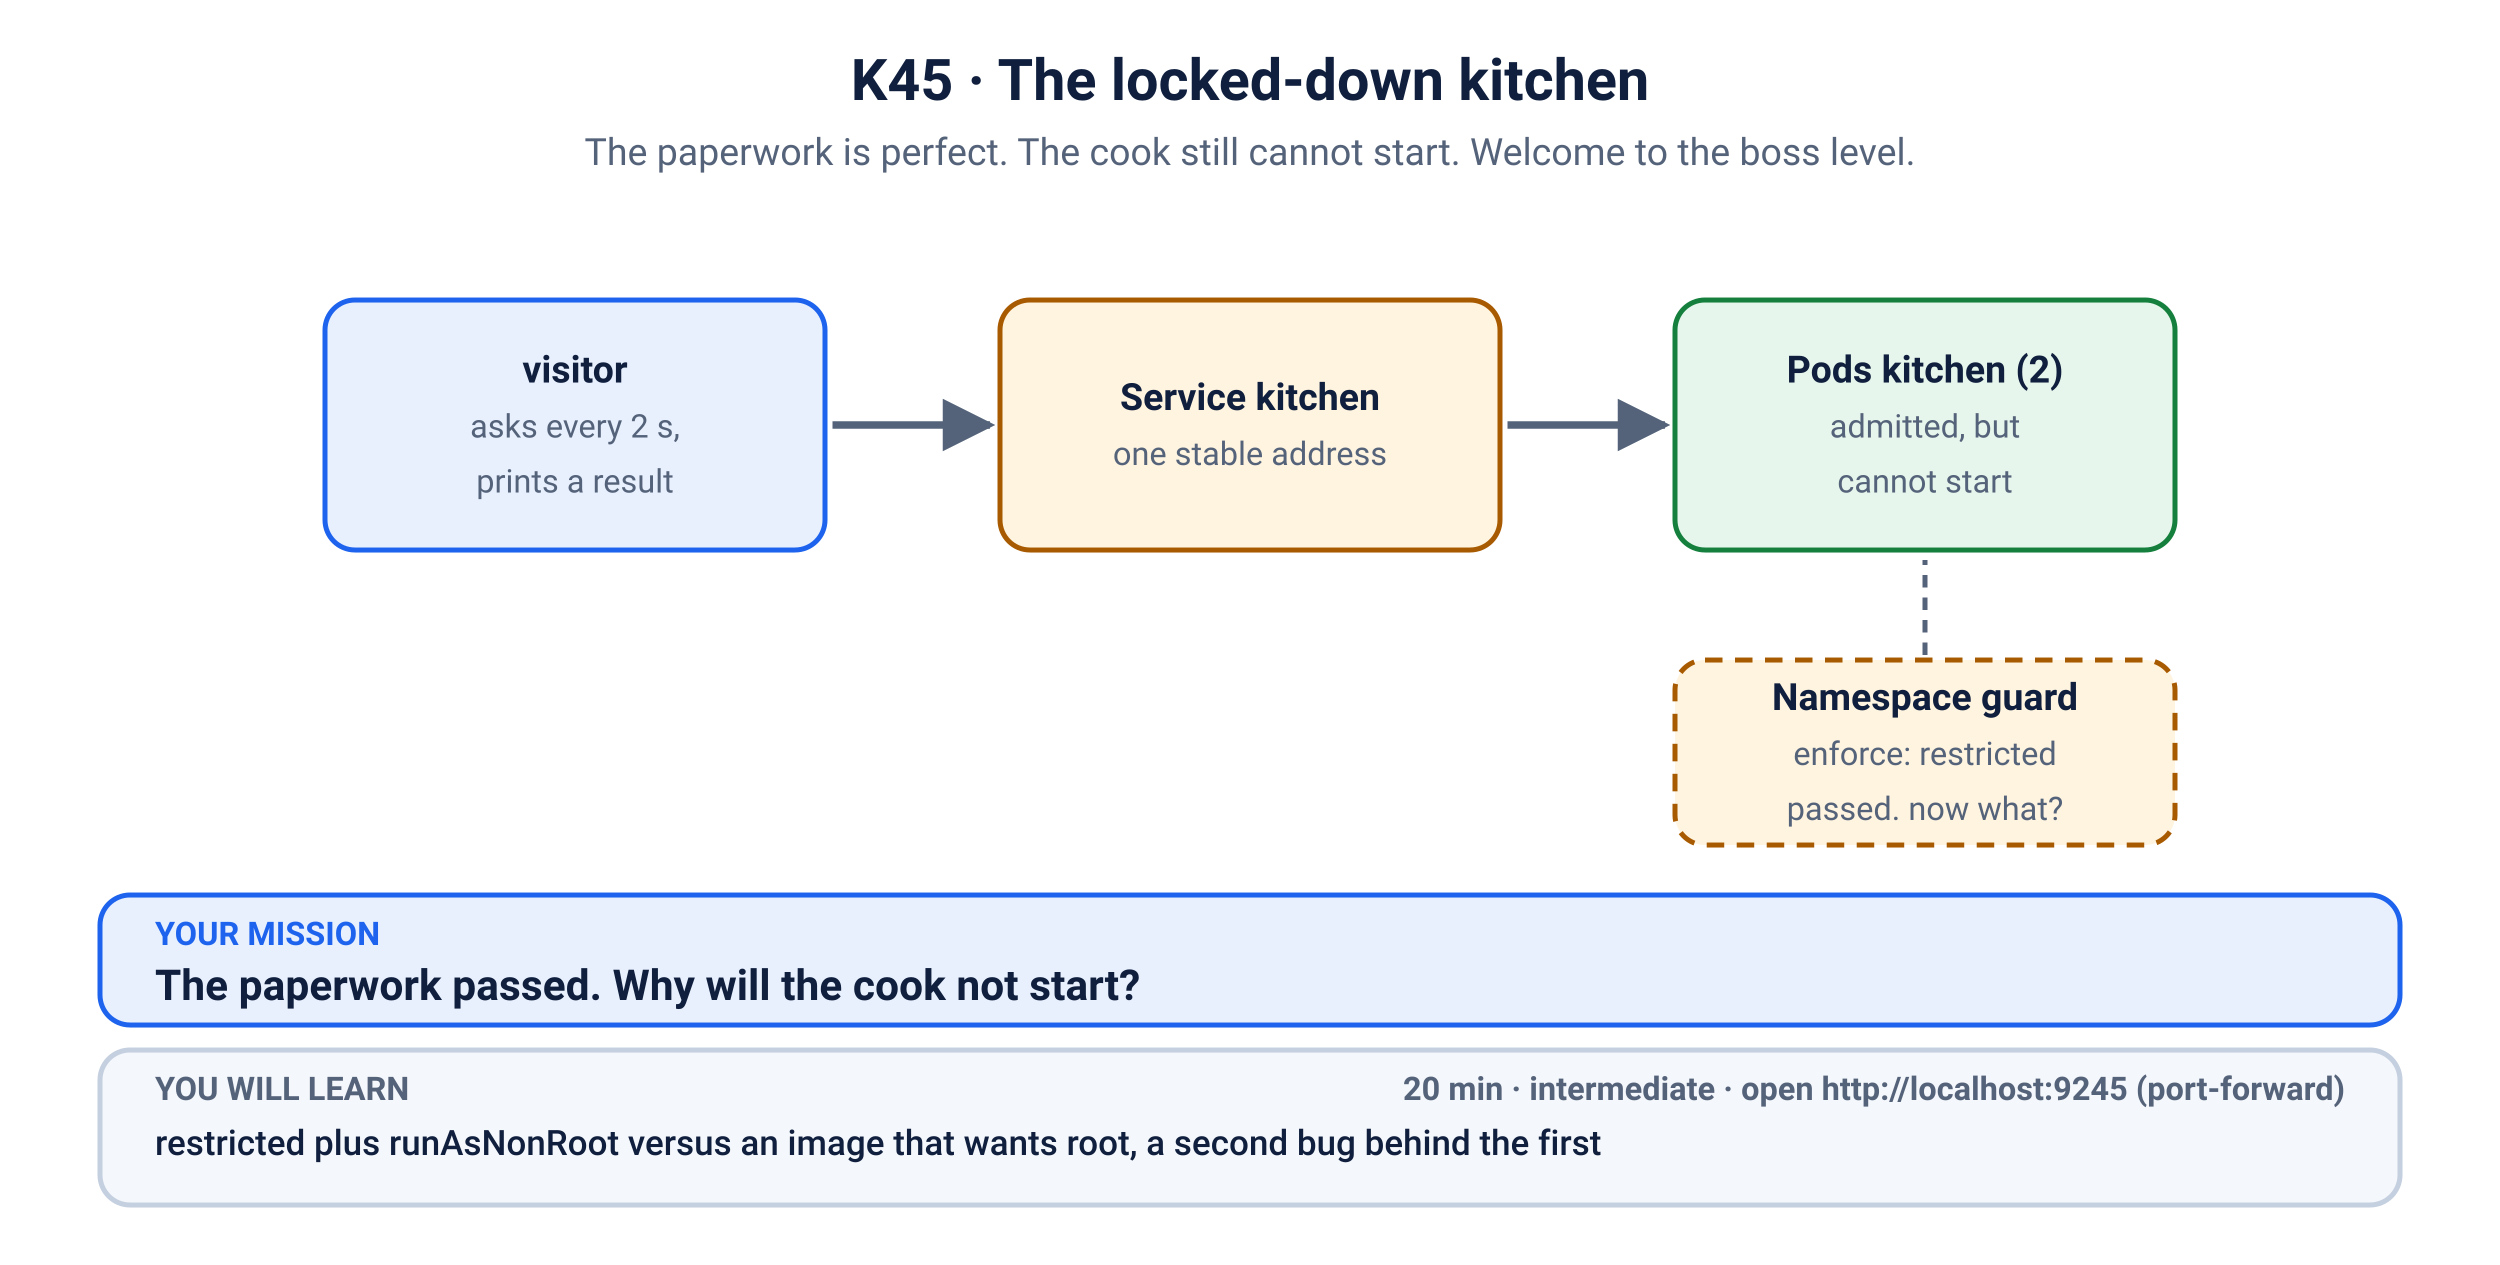
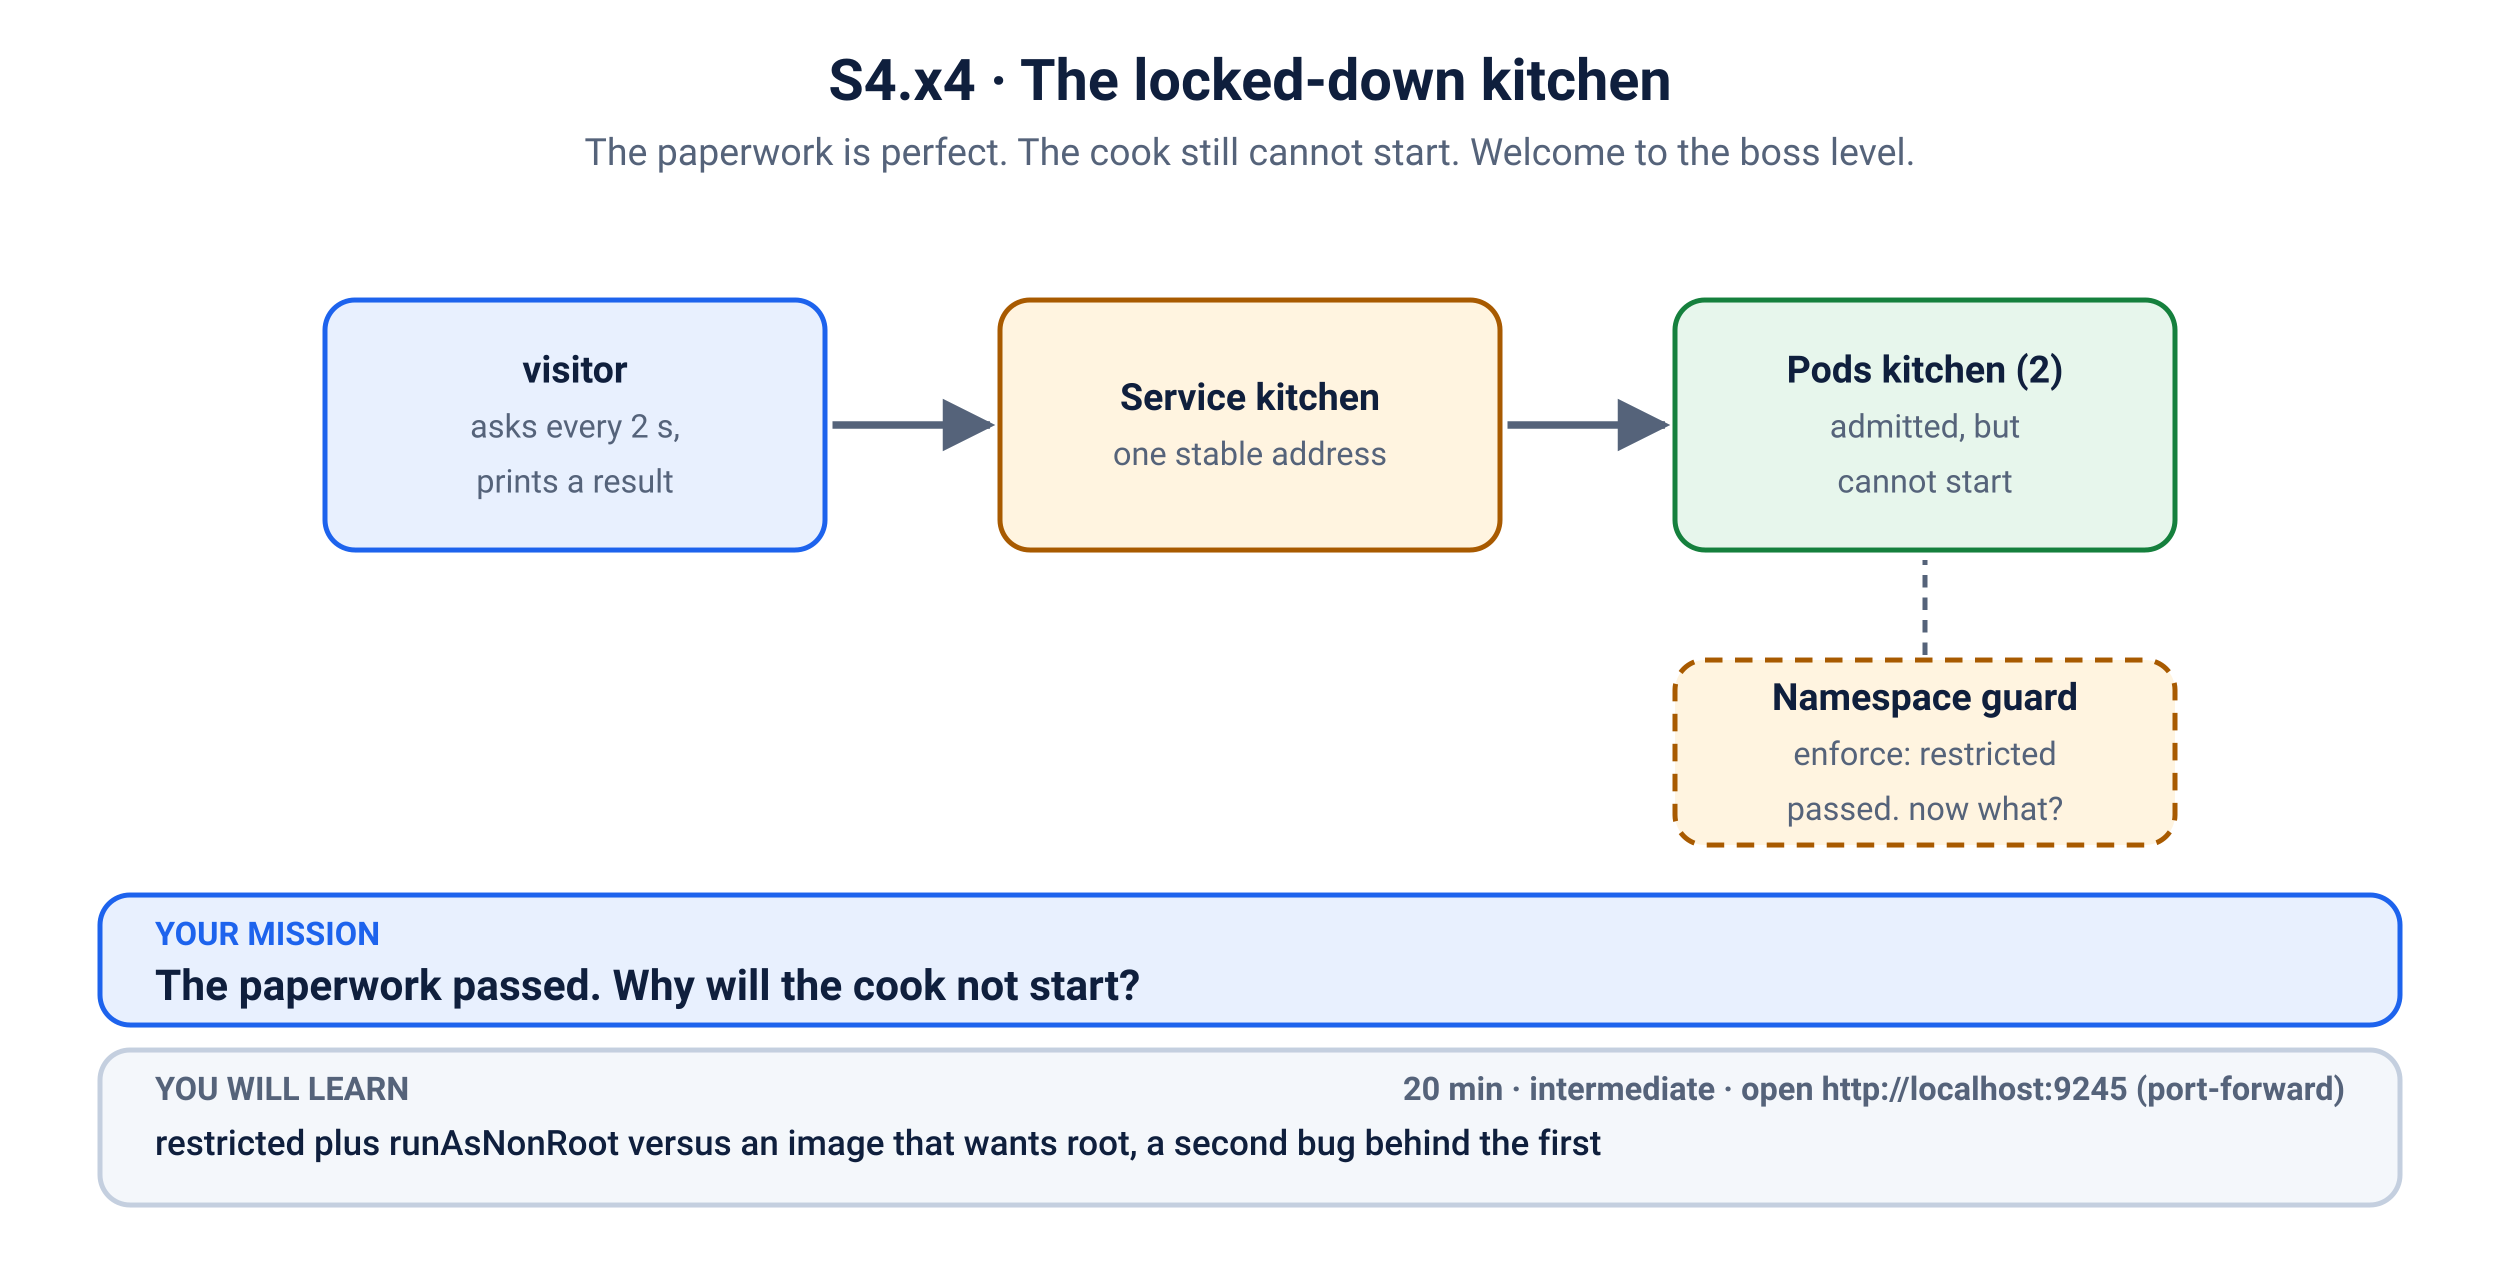
<svg xmlns="http://www.w3.org/2000/svg" viewBox="0 0 1000 506" width="1000" height="506" role="img" aria-labelledby="t d">
  <defs>
    <marker id="ah-blue" viewBox="0 0 10 10" refX="9" refY="5" markerWidth="7" markerHeight="7" orient="auto-start-reverse">
      <path d="M0,0 L10,5 L0,10 z" fill="#1d63ed" />
    </marker>
    <marker id="ah-muted" viewBox="0 0 10 10" refX="9" refY="5" markerWidth="7" markerHeight="7" orient="auto-start-reverse">
      <path d="M0,0 L10,5 L0,10 z" fill="#55637a" />
    </marker>
    <marker id="ah-red" viewBox="0 0 10 10" refX="9" refY="5" markerWidth="7" markerHeight="7" orient="auto-start-reverse">
      <path d="M0,0 L10,5 L0,10 z" fill="#c62828" />
    </marker>
    <marker id="ah-green" viewBox="0 0 10 10" refX="9" refY="5" markerWidth="7" markerHeight="7" orient="auto-start-reverse">
      <path d="M0,0 L10,5 L0,10 z" fill="#15803d" />
    </marker>
    <marker id="ah-amber" viewBox="0 0 10 10" refX="9" refY="5" markerWidth="7" markerHeight="7" orient="auto-start-reverse">
      <path d="M0,0 L10,5 L0,10 z" fill="#a85a00" />
    </marker>
    <marker id="ah-ink" viewBox="0 0 10 10" refX="9" refY="5" markerWidth="7" markerHeight="7" orient="auto-start-reverse">
      <path d="M0,0 L10,5 L0,10 z" fill="#0f1f3d" />
    </marker>
  </defs>
  <rect width="1000" height="506" fill="#ffffff" />
-   <text x="500.0" y="40" font-family="-apple-system, BlinkMacSystemFont, 'Segoe UI', Roboto, Helvetica, Arial, sans-serif" font-size="23" font-weight="700" fill="#0f1f3d" text-anchor="middle">K45 · The locked-down kitchen</text>
+   <text x="500.0" y="40" font-family="-apple-system, BlinkMacSystemFont, 'Segoe UI', Roboto, Helvetica, Arial, sans-serif" font-size="23" font-weight="700" fill="#0f1f3d" text-anchor="middle">S4.x4 · The locked-down kitchen</text>
  <text x="500.0" y="66" font-family="-apple-system, BlinkMacSystemFont, 'Segoe UI', Roboto, Helvetica, Arial, sans-serif" font-size="15" fill="#55637a" text-anchor="middle">The paperwork is perfect. The cook still cannot start. Welcome to the boss level.</text>
  <rect x="130" y="120" width="200" height="100" rx="12" fill="#e8f0fe" stroke="#1d63ed" stroke-width="2" />
  <text x="230.0" y="153" font-family="-apple-system, BlinkMacSystemFont, 'Segoe UI', Roboto, Helvetica, Arial, sans-serif" font-size="15" font-weight="700" fill="#0f1f3d" text-anchor="middle">visitor</text>
  <text x="230.0" y="175" font-family="-apple-system, BlinkMacSystemFont, 'Segoe UI', Roboto, Helvetica, Arial, sans-serif" font-size="13" font-weight="400" fill="#55637a" text-anchor="middle">asks every 2 s,</text>
  <text x="230.0" y="197" font-family="-apple-system, BlinkMacSystemFont, 'Segoe UI', Roboto, Helvetica, Arial, sans-serif" font-size="13" font-weight="400" fill="#55637a" text-anchor="middle">prints a result</text>
  <line x1="333" y1="170" x2="396" y2="170" stroke="#55637a" stroke-width="3" marker-end="url(#ah-muted)" />
  <rect x="400" y="120" width="200" height="100" rx="12" fill="#fff4e0" stroke="#a85a00" stroke-width="2" />
  <text x="500.0" y="164" font-family="-apple-system, BlinkMacSystemFont, 'Segoe UI', Roboto, Helvetica, Arial, sans-serif" font-size="15" font-weight="700" fill="#0f1f3d" text-anchor="middle">Service kitchen</text>
  <text x="500.0" y="186" font-family="-apple-system, BlinkMacSystemFont, 'Segoe UI', Roboto, Helvetica, Arial, sans-serif" font-size="13" font-weight="400" fill="#55637a" text-anchor="middle">one stable address</text>
  <line x1="603" y1="170" x2="666" y2="170" stroke="#55637a" stroke-width="3" marker-end="url(#ah-muted)" />
  <rect x="670" y="120" width="200" height="100" rx="12" fill="#e7f6ec" stroke="#15803d" stroke-width="2" />
  <text x="770.0" y="153" font-family="-apple-system, BlinkMacSystemFont, 'Segoe UI', Roboto, Helvetica, Arial, sans-serif" font-size="15" font-weight="700" fill="#0f1f3d" text-anchor="middle">Pods kitchen (2)</text>
  <text x="770.0" y="175" font-family="-apple-system, BlinkMacSystemFont, 'Segoe UI', Roboto, Helvetica, Arial, sans-serif" font-size="13" font-weight="400" fill="#55637a" text-anchor="middle">admitted, but</text>
  <text x="770.0" y="197" font-family="-apple-system, BlinkMacSystemFont, 'Segoe UI', Roboto, Helvetica, Arial, sans-serif" font-size="13" font-weight="400" fill="#55637a" text-anchor="middle">cannot start</text>
  <rect x="670" y="264" width="200" height="74" rx="12" fill="#fff4e0" stroke="#a85a00" stroke-width="2" stroke-dasharray="7 5" />
  <text x="770.0" y="284" font-family="-apple-system, BlinkMacSystemFont, 'Segoe UI', Roboto, Helvetica, Arial, sans-serif" font-size="15" font-weight="700" fill="#0f1f3d" text-anchor="middle">Namespace guard</text>
  <text x="770.0" y="306" font-family="-apple-system, BlinkMacSystemFont, 'Segoe UI', Roboto, Helvetica, Arial, sans-serif" font-size="13" font-weight="400" fill="#55637a" text-anchor="middle">enforce: restricted</text>
  <text x="770.0" y="328" font-family="-apple-system, BlinkMacSystemFont, 'Segoe UI', Roboto, Helvetica, Arial, sans-serif" font-size="13" font-weight="400" fill="#55637a" text-anchor="middle">passed. now what?</text>
  <line x1="770" y1="262" x2="770" y2="224" stroke="#55637a" stroke-width="2" stroke-dasharray="5 4" />
  <rect x="40" y="358" width="920" height="52" rx="12" fill="#e8f0fe" stroke="#1d63ed" stroke-width="2" />
  <text x="62" y="378" font-family="-apple-system, BlinkMacSystemFont, 'Segoe UI', Roboto, Helvetica, Arial, sans-serif" font-size="13" font-weight="700" fill="#1d63ed" text-anchor="start">YOUR MISSION</text>
  <text x="62" y="400" font-family="-apple-system, BlinkMacSystemFont, 'Segoe UI', Roboto, Helvetica, Arial, sans-serif" font-size="17" font-weight="700" fill="#0f1f3d" text-anchor="start">The paperwork passed. Why will the cook not start?</text>
  <rect x="40" y="420" width="920" height="62" rx="12" fill="#f4f7fb" stroke="#c4cfdf" stroke-width="2" />
  <text x="62" y="440" font-family="-apple-system, BlinkMacSystemFont, 'Segoe UI', Roboto, Helvetica, Arial, sans-serif" font-size="13" font-weight="700" fill="#55637a" text-anchor="start">YOU WILL LEARN</text>
  <text x="62" y="462" font-family="-apple-system, BlinkMacSystemFont, 'Segoe UI', Roboto, Helvetica, Arial, sans-serif" font-size="14" font-weight="500" fill="#0f1f3d" text-anchor="start">restricted plus runAsNonRoot versus an image that wants root, a second bug behind the first</text>
  <text x="938" y="440" font-family="-apple-system, BlinkMacSystemFont, 'Segoe UI', Roboto, Helvetica, Arial, sans-serif" font-size="13" font-weight="700" fill="#55637a" text-anchor="end">20 min   ·   intermediate   ·   open http://localhost:9245 (port-forward)</text>
</svg>
